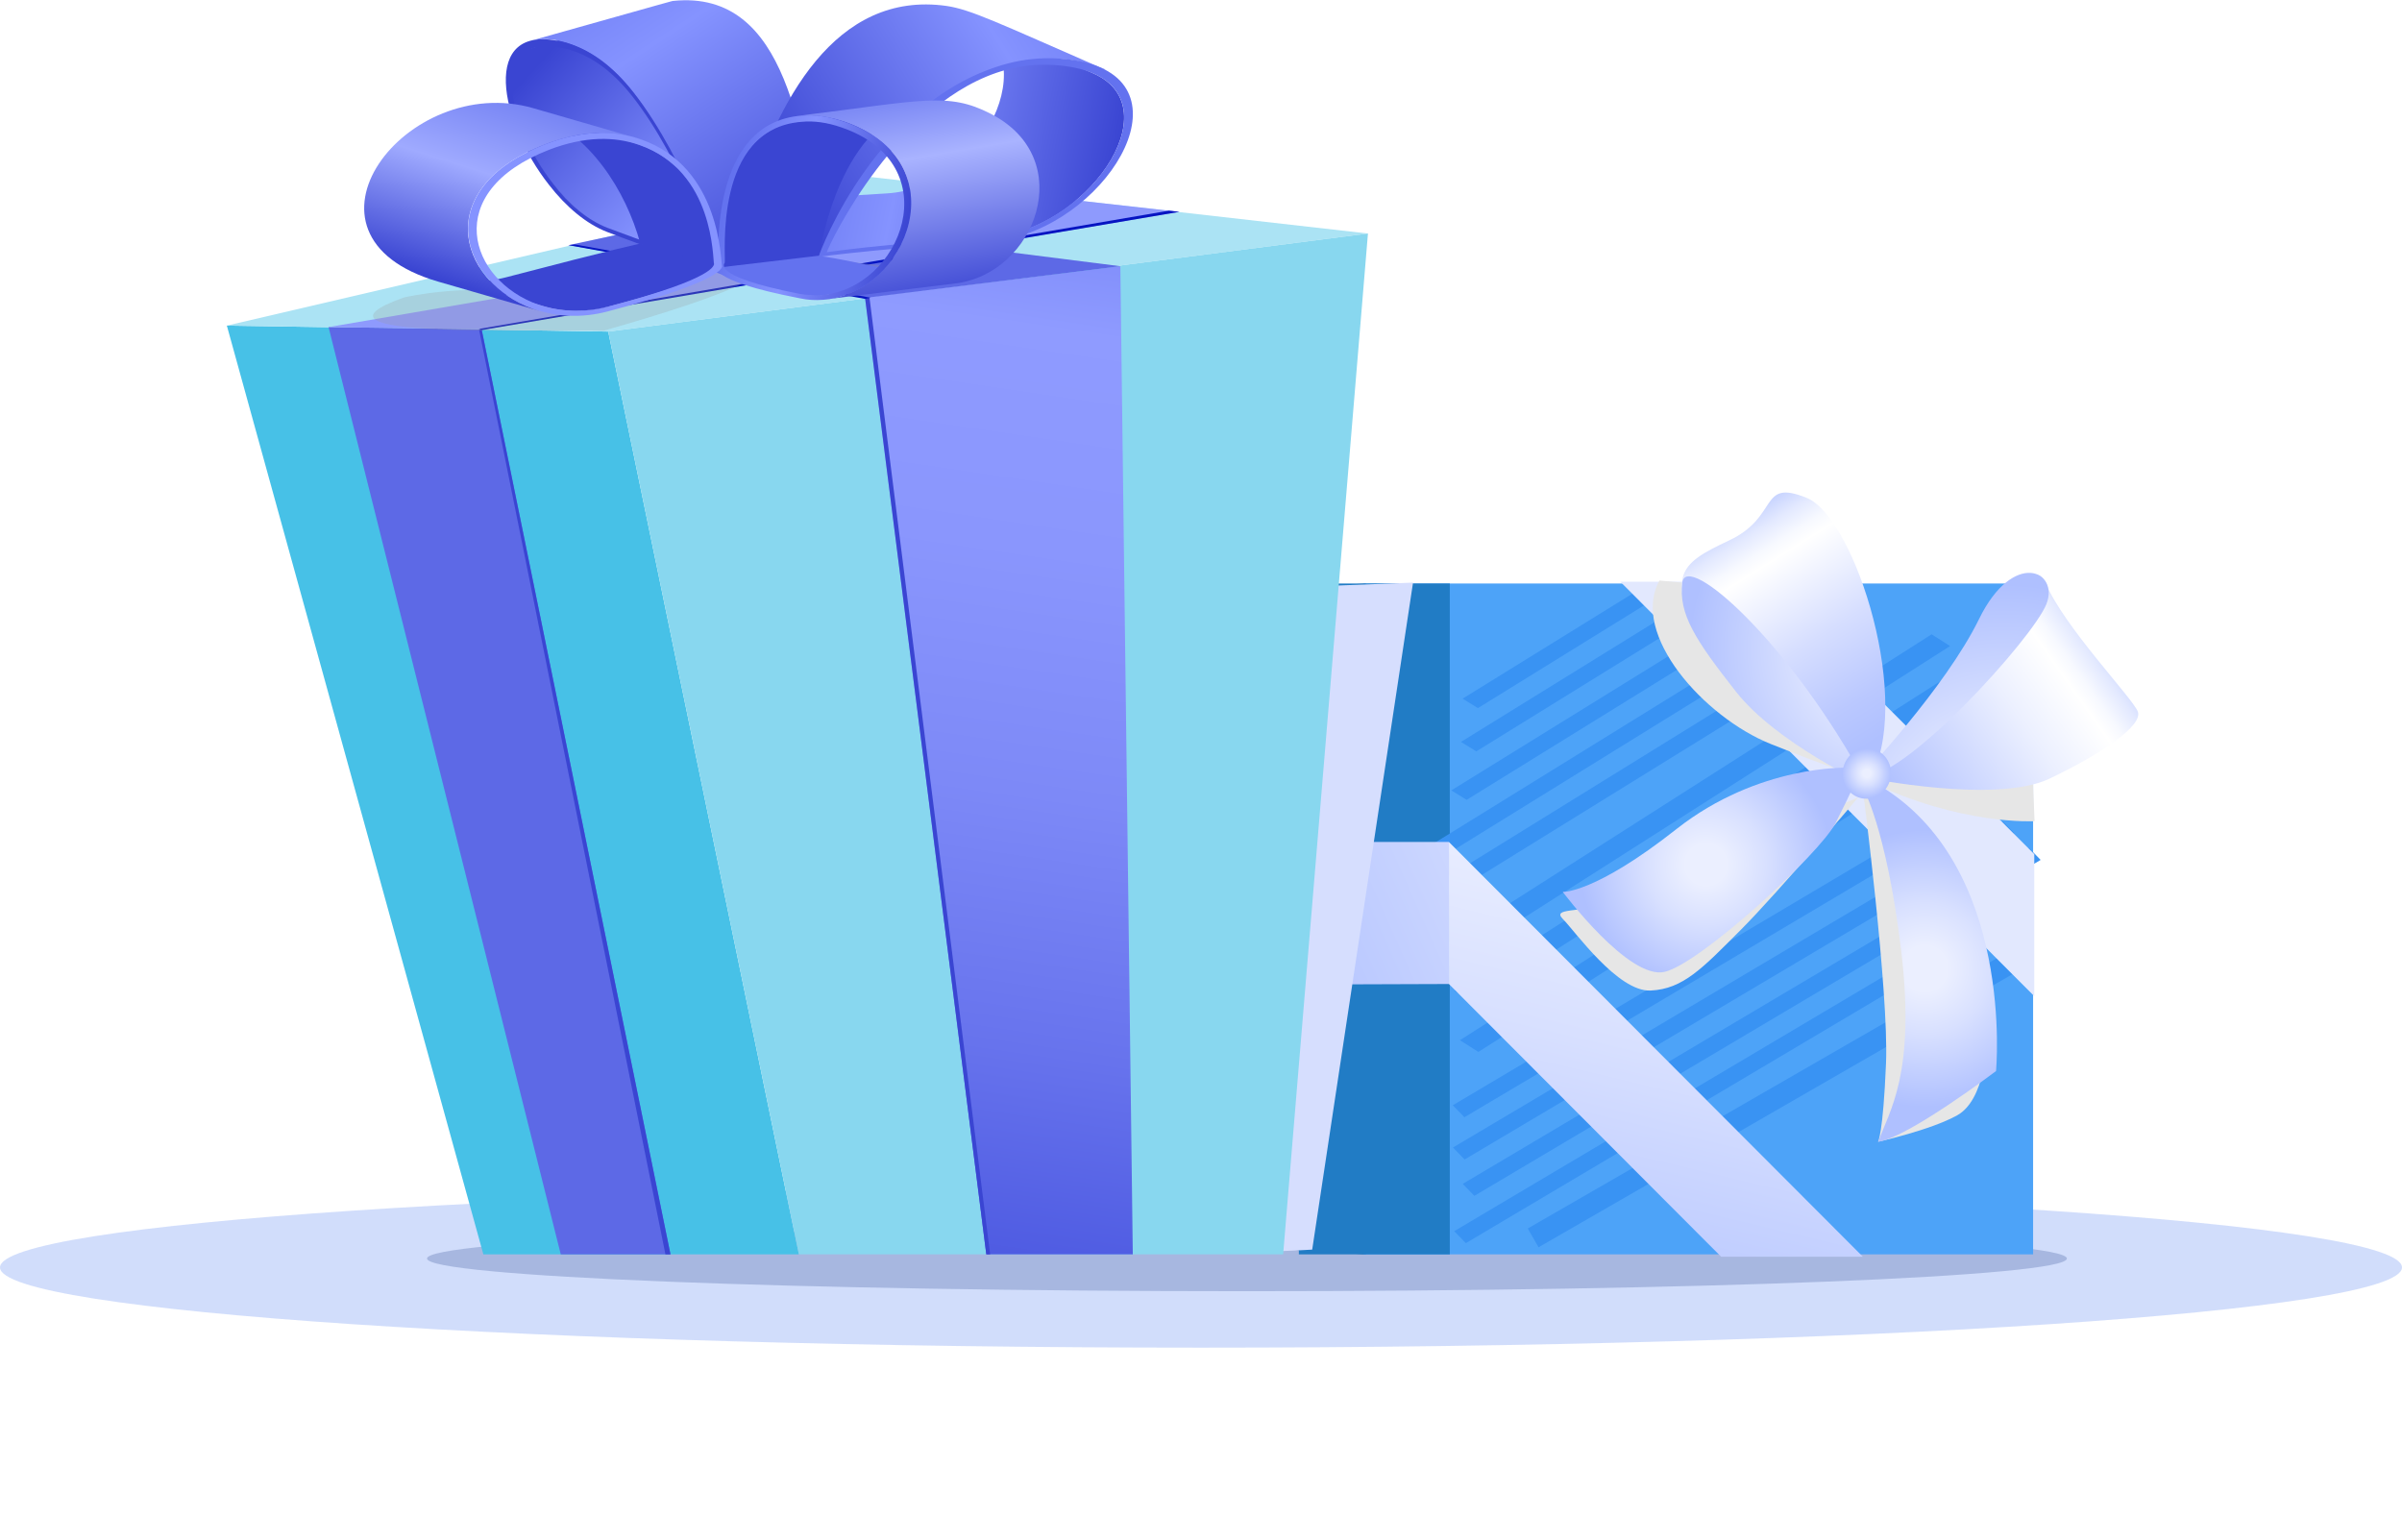
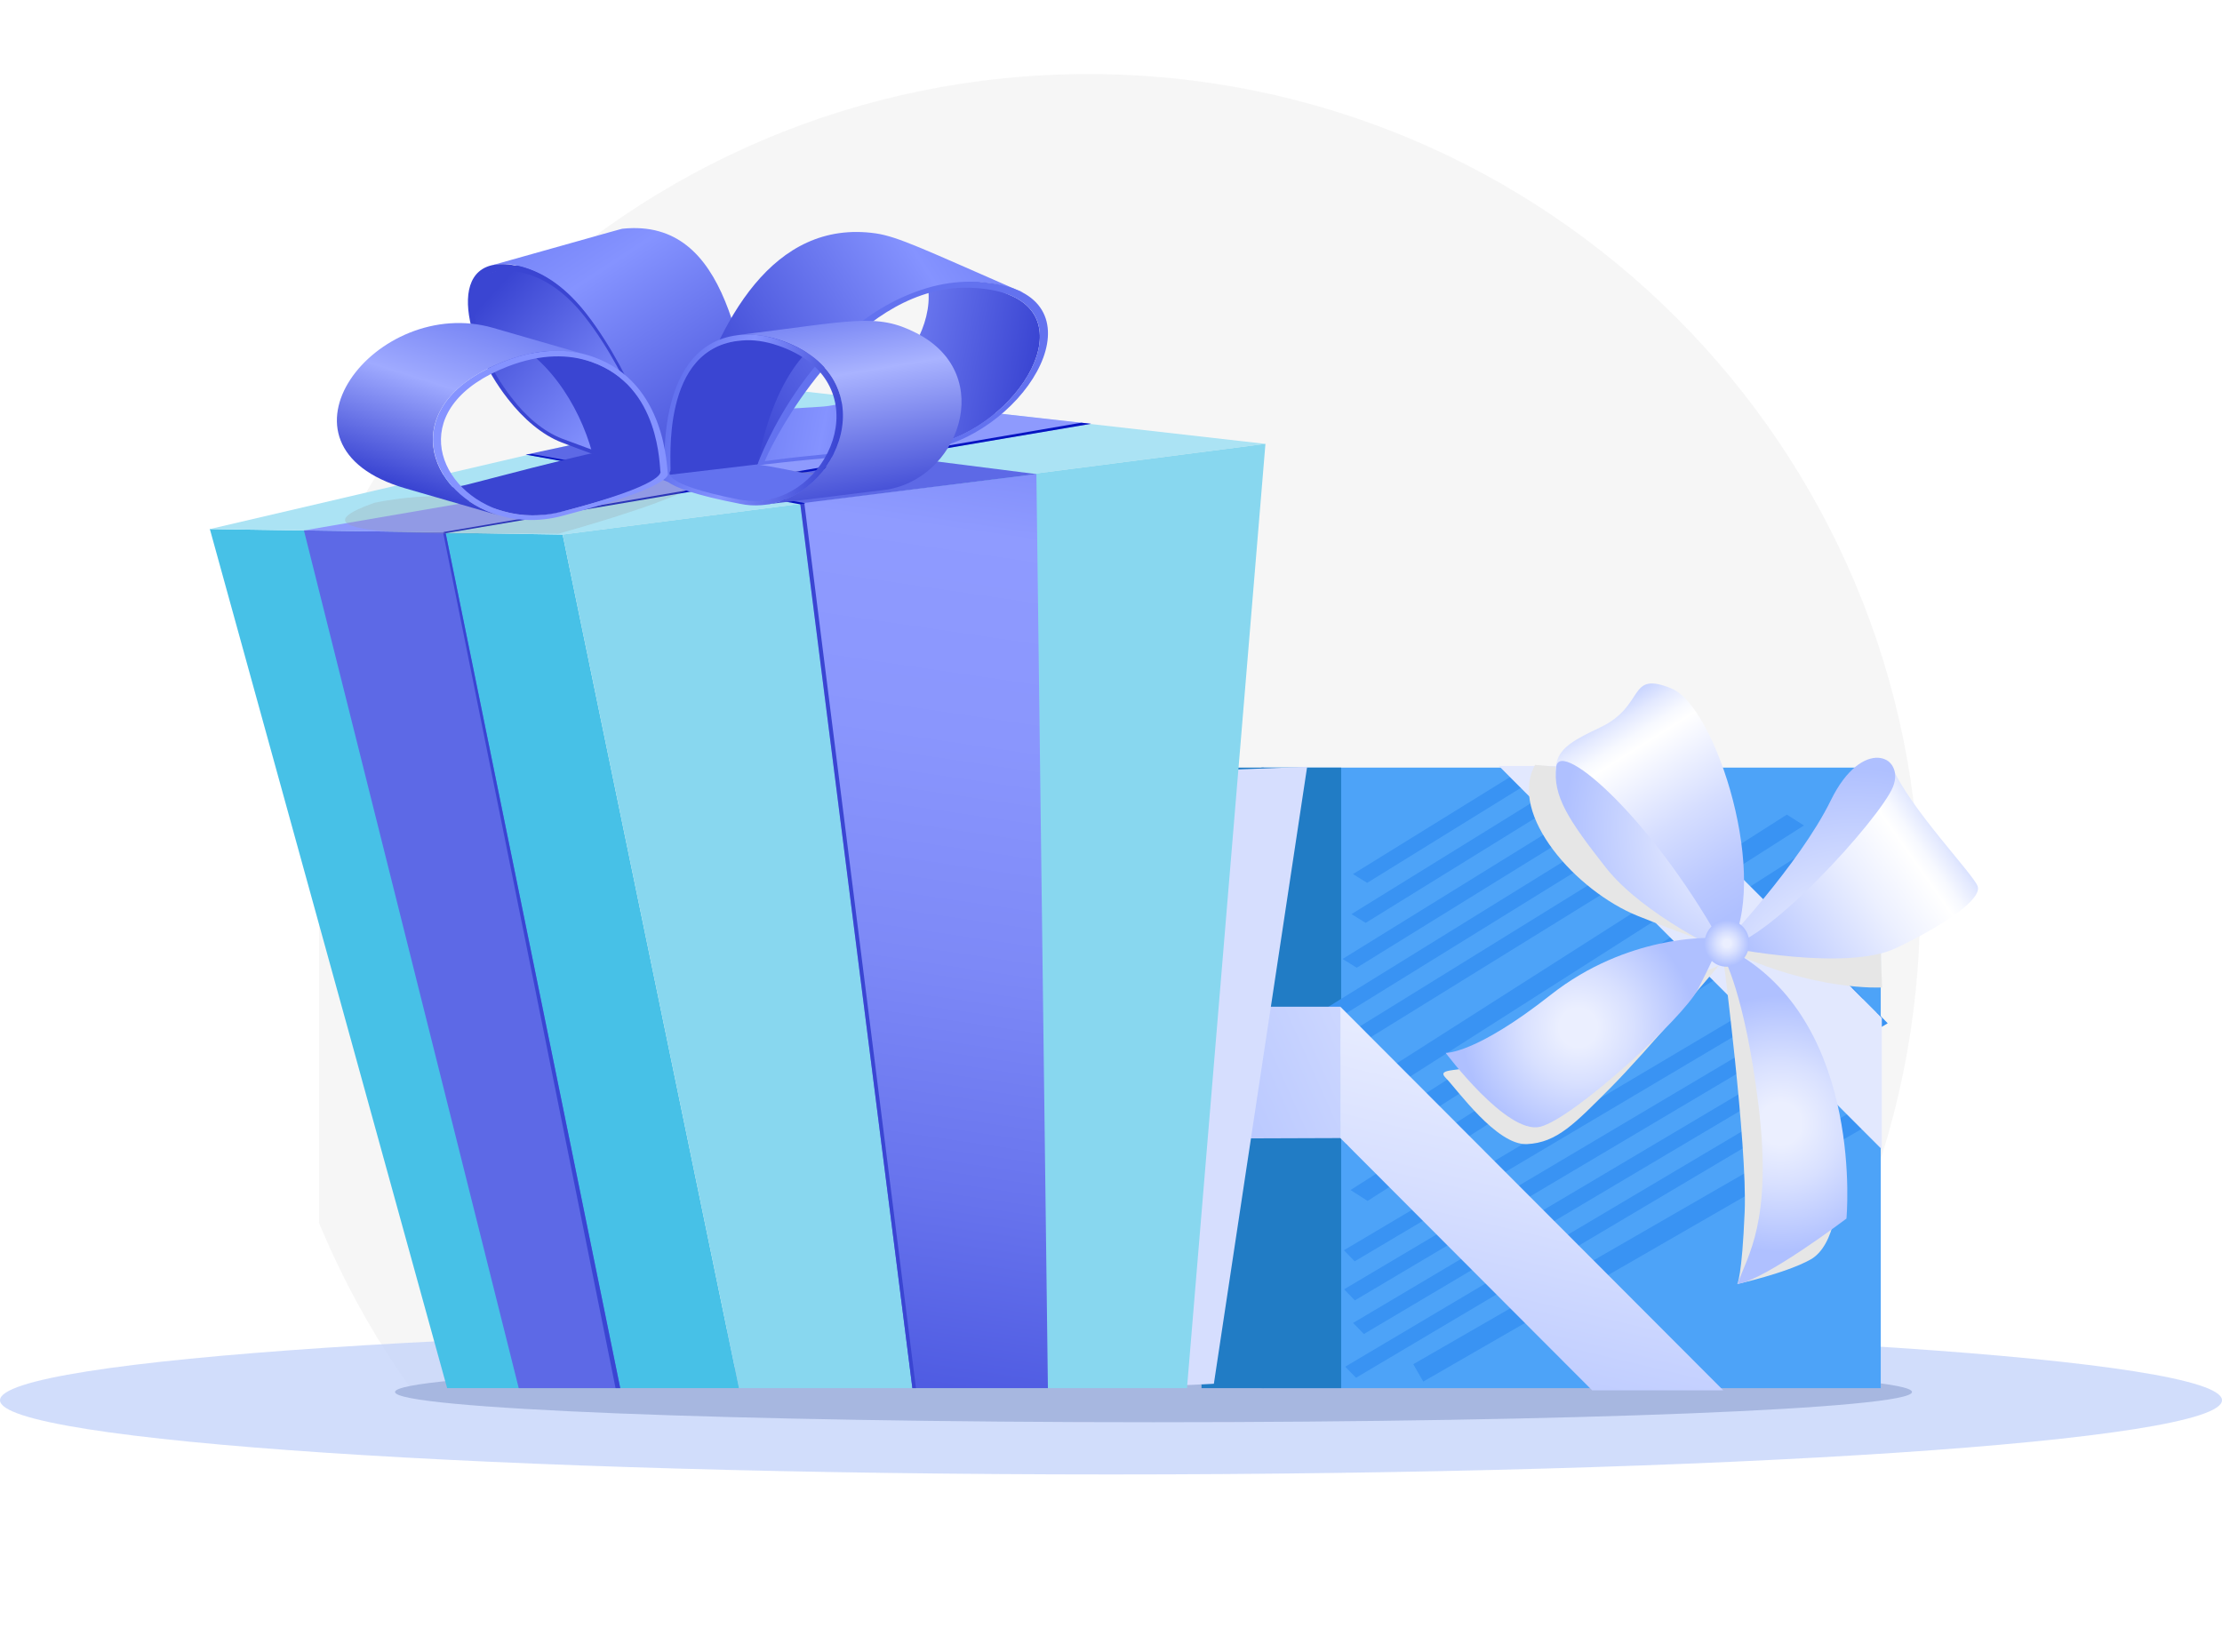
- <svg xmlns="http://www.w3.org/2000/svg" width="390" height="250" viewBox="0 0 390 250" fill="none">
-   <path opacity="0.8" d="M195 218.834C302.696 218.834 390 213.002 390 205.808C390 198.614 302.696 192.782 195 192.782C87.305 192.782 0 198.614 0 205.808C0 213.002 87.305 218.834 195 218.834Z" fill="#C6D5FA" />
-   <path opacity="0.8" d="M202.463 209.668C275.988 209.668 335.593 207.292 335.593 204.361C335.593 201.43 275.988 199.054 202.463 199.054C128.938 199.054 69.333 201.43 69.333 204.361C69.333 207.292 128.938 209.668 202.463 209.668Z" fill="#9CAED9" />
-   <path d="M221.77 203.686L198.707 202.238V96.198L221.77 94.751V203.686Z" fill="#175D99" />
-   <path d="M330.104 94.751H221.385V203.686H330.104V94.751Z" fill="#4DA3F8" />
-   <path d="M235.396 94.751H210.889V203.686H235.396V94.751Z" fill="#217CC5" />
-   <path d="M269.796 96.537L267.311 95L237.478 113.447L239.963 114.984L269.796 96.537Z" fill="#3993F3" />
-   <path d="M275.334 99.973L272.849 98.436L237.211 120.472L239.697 122.009L275.334 99.973Z" fill="#3993F3" />
-   <path d="M280.941 103.409L278.456 101.872L235.644 128.344L238.13 129.881L280.941 103.409Z" fill="#3993F3" />
-   <path d="M286.454 106.851L283.969 105.314L193.135 161.48L195.621 163.017L286.454 106.851Z" fill="#3993F3" />
-   <path d="M292.023 110.267L289.538 108.73L198.704 164.897L201.19 166.434L292.023 110.267Z" fill="#3993F3" />
-   <path d="M316.62 104.908L313.627 103L230.663 155.911L233.656 157.819L316.62 104.908Z" fill="#3993F3" />
-   <path d="M323.32 109.157L320.327 107.249L236.164 160.91L239.157 162.818L323.32 109.157Z" fill="#3993F3" />
-   <path d="M330 113.456L327.007 111.548L237.043 168.908L240.035 170.816L330 113.456Z" fill="#3993F3" />
-   <path d="M322.852 130.943L320.963 129L235.88 179.477L237.769 181.42L322.852 130.943Z" fill="#3993F3" />
-   <path d="M327.073 135.313L325.184 133.37L235.911 186.334L237.8 188.277L327.073 135.313Z" fill="#3993F3" />
-   <path d="M331.326 139.635L329.438 137.692L237.495 192.239L239.384 194.182L331.326 139.635Z" fill="#3993F3" />
-   <path d="M328.791 148.001L326.902 146.058L236.114 199.92L238.003 201.863L328.791 148.001Z" fill="#3993F3" />
-   <path d="M329.002 156.895L327.251 153.843L248.057 199.483L249.807 202.535L329.002 156.895Z" fill="#3993F3" />
-   <path d="M330.296 161.762V138.701L286.096 94.462H263.081L330.296 161.762Z" fill="#E2E8FE" />
-   <path d="M235.252 136.723V159.784L279.452 204.072H302.467L235.252 136.723Z" fill="url(#paint0_linear)" />
-   <path d="M235.252 136.723H213.2L207.615 159.88L235.252 159.784V136.723Z" fill="url(#paint1_linear)" />
-   <path d="M229.426 94.606L213.055 202.914C213.055 202.914 201.018 203.637 201.018 202.914C201.018 202.19 216.907 95.089 216.907 95.089L229.426 94.606Z" fill="#D6DEFE" />
-   <path d="M302.418 127.846C302.418 127.846 306.704 161.086 306.222 172.665C305.741 184.244 304.922 185.401 304.922 185.401C304.922 185.401 313.444 183.52 317.778 181.108C322.111 178.695 323.074 170.012 322.352 164.705C321.63 159.398 303.333 126.833 303.333 126.833L302.418 127.846Z" fill="#E6E6E6" />
-   <path d="M301.696 129.487C301.696 129.487 288.937 144.683 282.678 150.955C276.419 157.227 273.289 160.604 267.993 160.845C262.696 161.086 255.715 151.196 253.789 149.267C251.863 147.337 256.437 148.302 261.011 146.613C265.585 144.925 301.696 129.487 301.696 129.487Z" fill="#E6E6E6" />
-   <path d="M303.381 126.833C318.307 134.07 330.344 133.346 330.344 133.346L329.863 121.768L303.381 126.833Z" fill="#E6E6E6" />
-   <path d="M269.437 94.269C264.622 102.952 276.659 116.461 287.493 120.803C298.326 125.145 300.733 125.627 300.733 125.627L273.144 94.606L269.437 94.269Z" fill="#E6E6E6" />
-   <path d="M303.093 126.303C303.093 126.303 324.037 130.596 332.752 126.447C341.467 122.298 347.967 117.763 347.1 115.544C346.233 113.325 335.159 101.843 332.126 94.655C329.093 87.514 318.067 111.106 313.156 115.834C308.293 120.61 303.093 126.303 303.093 126.303Z" fill="url(#paint2_linear)" />
-   <path d="M302.13 126.206C308.967 127.026 330.152 103.531 332.27 98.08C334.389 92.677 326.878 89.203 321.341 100.492C315.804 111.829 302.13 126.206 302.13 126.206Z" fill="url(#paint3_radial)" />
-   <path d="M303.381 126.833C310.941 114.627 301.215 84.041 293.367 80.857C285.518 77.673 288.985 83.896 280.752 87.756C272.567 91.615 269.581 93.545 278.441 107.391C287.252 121.189 303.381 126.833 303.381 126.833Z" fill="url(#paint4_linear)" />
-   <path d="M303.141 127.46C290.574 104.11 273.77 89.492 273.144 94.606C272.518 99.72 275.263 103.917 281.859 112.312C288.456 120.706 303.141 127.46 303.141 127.46Z" fill="url(#paint5_radial)" />
-   <path d="M304.778 127.316C327.263 140.342 324.085 173.919 324.085 173.919C324.085 173.919 309.881 184.678 304.97 185.401C306.704 180.432 311.085 174.498 308.678 154.284C306.222 134.118 302.418 127.846 302.418 127.846L304.778 127.316Z" fill="url(#paint6_radial)" />
-   <path d="M300.059 124.662C300.059 124.662 285.615 124.083 272.23 134.6C258.893 145.118 253.741 144.828 253.741 144.828C253.741 144.828 264.478 159.205 270.304 157.806C276.13 156.407 295.485 138.653 298.037 133.636C300.589 128.618 301.263 126.881 301.263 126.881L300.059 124.662Z" fill="url(#paint7_radial)" />
-   <path d="M306.993 126.061C306.704 128.329 304.778 129.921 302.611 129.68C300.445 129.438 298.904 127.412 299.193 125.145C299.482 122.877 301.407 121.285 303.574 121.526C305.741 121.768 307.282 123.794 306.993 126.061Z" fill="url(#paint8_radial)" />
-   <path d="M129.711 203.686H78.481L36.833 52.875L98.752 53.84L129.711 203.686Z" fill="#47C1E7" />
-   <path d="M98.752 53.84L36.833 52.875L140.593 28.657L222.107 37.92L98.752 53.84Z" fill="#ABE3F4" />
-   <path d="M222.107 37.919L208.337 203.686H129.711L98.752 53.84L222.107 37.919Z" fill="#88D7EF" />
-   <path d="M53.348 53.117L78.193 53.454L108.863 203.686H91.048L53.348 53.117Z" fill="#5D69E6" />
-   <path d="M77.759 53.406L78.193 53.454L108.863 203.686H108.044L77.759 53.406Z" fill="#3A45D2" />
-   <path d="M140.448 48.292L181.904 43.226L183.926 203.686H160.141L140.448 48.292Z" fill="url(#paint9_linear)" />
-   <path d="M140.448 48.34L141.17 48.292L160.767 203.686H160.141L140.448 48.34Z" fill="#3A45D2" />
-   <path d="M181.904 43.227L115.652 34.832L92.348 39.801L140.737 48.34L181.904 43.227Z" fill="#5D69E6" />
-   <path d="M141.363 48.34L93.407 39.705L92.252 39.801L140.448 48.533L141.363 48.34Z" fill="#0614C1" />
-   <path d="M78.193 53.454L191.485 34.398L173.815 32.42L53.348 53.117L78.193 53.454Z" fill="#8E9AFD" />
-   <path d="M78.241 53.599L191.485 34.398L189.8 34.205L77.808 53.406L78.241 53.599Z" fill="#0614C1" />
+ <svg xmlns="http://www.w3.org/2000/svg" width="390" height="290" viewBox="0 0 390 290" fill="none">
+   <mask id="mask0" mask-type="alpha" maskUnits="userSpaceOnUse" x="56" y="0" width="317" height="244">
+     <rect x="56" width="317" height="244" fill="#C4C4C4" />
+   </mask>
+   <g mask="url(#mask0)">
+     <circle opacity="0.3" cx="191" cy="159" r="146" fill="#E2E2E2" />
+   </g>
+   <path opacity="0.8" d="M195 258.834C302.696 258.834 390 253.002 390 245.808C390 238.614 302.696 232.782 195 232.782C87.305 232.782 0 238.614 0 245.808C0 253.002 87.305 258.834 195 258.834Z" fill="#C6D5FA" />
+   <path opacity="0.8" d="M202.463 249.668C275.988 249.668 335.593 247.292 335.593 244.361C335.593 241.43 275.988 239.054 202.463 239.054C128.938 239.054 69.333 241.43 69.333 244.361C69.333 247.292 128.938 249.668 202.463 249.668Z" fill="#9CAED9" />
+   <path d="M221.77 243.686L198.707 242.238V136.198L221.77 134.751V243.686Z" fill="#175D99" />
+   <path d="M330.104 134.751H221.385V243.686H330.104V134.751Z" fill="#4DA3F8" />
+   <path d="M235.396 134.751H210.889V243.686H235.396V134.751Z" fill="#217CC5" />
+   <path d="M269.796 136.537L267.311 135L237.478 153.447L239.963 154.984L269.796 136.537Z" fill="#3993F3" />
+   <path d="M275.334 139.973L272.849 138.436L237.211 160.472L239.697 162.009L275.334 139.973Z" fill="#3993F3" />
+   <path d="M280.941 143.409L278.456 141.872L235.644 168.344L238.13 169.881L280.941 143.409Z" fill="#3993F3" />
+   <path d="M286.454 146.851L283.969 145.314L193.135 201.48L195.621 203.017L286.454 146.851Z" fill="#3993F3" />
+   <path d="M292.023 150.267L289.538 148.73L198.704 204.897L201.19 206.434L292.023 150.267Z" fill="#3993F3" />
+   <path d="M316.62 144.908L313.627 143L230.663 195.911L233.656 197.819L316.62 144.908Z" fill="#3993F3" />
+   <path d="M323.32 149.157L320.327 147.249L236.164 200.91L239.157 202.818L323.32 149.157Z" fill="#3993F3" />
+   <path d="M330 153.456L327.007 151.548L237.043 208.908L240.035 210.816L330 153.456Z" fill="#3993F3" />
+   <path d="M322.852 170.943L320.963 169L235.88 219.477L237.769 221.42L322.852 170.943Z" fill="#3993F3" />
+   <path d="M327.073 175.313L325.184 173.37L235.911 226.334L237.8 228.277L327.073 175.313Z" fill="#3993F3" />
+   <path d="M331.326 179.635L329.438 177.692L237.495 232.239L239.384 234.182L331.326 179.635Z" fill="#3993F3" />
+   <path d="M328.791 188.001L326.902 186.058L236.114 239.92L238.003 241.863L328.791 188.001Z" fill="#3993F3" />
+   <path d="M329.002 196.895L327.251 193.843L248.057 239.483L249.807 242.535L329.002 196.895Z" fill="#3993F3" />
+   <path d="M330.296 201.762V178.701L286.096 134.462H263.081L330.296 201.762Z" fill="#E2E8FE" />
+   <path d="M235.252 176.723V199.784L279.452 244.072H302.467L235.252 176.723Z" fill="url(#paint0_linear)" />
+   <path d="M235.252 176.723H213.2L207.615 199.88L235.252 199.784V176.723Z" fill="url(#paint1_linear)" />
+   <path d="M229.426 134.606L213.055 242.914C213.055 242.914 201.018 243.637 201.018 242.914C201.018 242.19 216.907 135.089 216.907 135.089L229.426 134.606Z" fill="#D6DEFE" />
+   <path d="M302.418 167.846C302.418 167.846 306.704 201.086 306.222 212.665C305.741 224.244 304.922 225.401 304.922 225.401C304.922 225.401 313.444 223.52 317.778 221.108C322.111 218.695 323.074 210.012 322.352 204.705C321.63 199.398 303.333 166.833 303.333 166.833L302.418 167.846Z" fill="#E6E6E6" />
+   <path d="M301.696 169.487C301.696 169.487 288.937 184.683 282.678 190.955C276.419 197.227 273.289 200.604 267.993 200.845C262.696 201.086 255.715 191.196 253.789 189.267C251.863 187.337 256.437 188.302 261.011 186.613C265.585 184.925 301.696 169.487 301.696 169.487Z" fill="#E6E6E6" />
+   <path d="M303.381 166.833C318.307 174.07 330.344 173.346 330.344 173.346L329.863 161.768L303.381 166.833Z" fill="#E6E6E6" />
+   <path d="M269.437 134.269C264.622 142.952 276.659 156.461 287.493 160.803C298.326 165.145 300.733 165.627 300.733 165.627L273.144 134.606L269.437 134.269Z" fill="#E6E6E6" />
+   <path d="M303.093 166.303C303.093 166.303 324.037 170.596 332.752 166.447C341.467 162.298 347.967 157.763 347.1 155.544C346.233 153.325 335.159 141.843 332.126 134.655C329.093 127.515 318.067 151.106 313.156 155.834C308.293 160.61 303.093 166.303 303.093 166.303Z" fill="url(#paint2_linear)" />
+   <path d="M302.13 166.206C308.967 167.026 330.152 143.531 332.27 138.08C334.389 132.677 326.878 129.203 321.341 140.492C315.804 151.829 302.13 166.206 302.13 166.206Z" fill="url(#paint3_radial)" />
+   <path d="M303.381 166.833C310.941 154.627 301.215 124.041 293.367 120.857C285.518 117.673 288.985 123.896 280.752 127.756C272.567 131.615 269.581 133.545 278.441 147.391C287.252 161.189 303.381 166.833 303.381 166.833Z" fill="url(#paint4_linear)" />
+   <path d="M303.141 167.46C290.574 144.11 273.77 129.492 273.144 134.606C272.518 139.72 275.263 143.917 281.859 152.312C288.456 160.706 303.141 167.46 303.141 167.46Z" fill="url(#paint5_radial)" />
+   <path d="M304.778 167.316C327.263 180.342 324.085 213.919 324.085 213.919C324.085 213.919 309.881 224.678 304.97 225.401C306.704 220.432 311.085 214.498 308.678 194.284C306.222 174.118 302.418 167.846 302.418 167.846L304.778 167.316Z" fill="url(#paint6_radial)" />
+   <path d="M300.059 164.662C300.059 164.662 285.615 164.083 272.23 174.6C258.893 185.118 253.741 184.828 253.741 184.828C253.741 184.828 264.478 199.205 270.304 197.806C276.13 196.407 295.485 178.653 298.037 173.636C300.589 168.618 301.263 166.881 301.263 166.881L300.059 164.662Z" fill="url(#paint7_radial)" />
+   <path d="M306.993 166.061C306.704 168.329 304.778 169.921 302.611 169.68C300.445 169.438 298.904 167.412 299.193 165.145C299.482 162.877 301.407 161.285 303.574 161.526C305.741 161.768 307.282 163.794 306.993 166.061Z" fill="url(#paint8_radial)" />
+   <path d="M129.711 243.686H78.481L36.833 92.875L98.752 93.84L129.711 243.686Z" fill="#47C1E7" />
+   <path d="M98.752 93.84L36.833 92.875L140.593 68.657L222.107 77.92L98.752 93.84Z" fill="#ABE3F4" />
+   <path d="M222.107 77.919L208.337 243.686H129.711L98.752 93.84L222.107 77.919Z" fill="#88D7EF" />
+   <path d="M53.348 93.117L78.193 93.454L108.863 243.686H91.048L53.348 93.117Z" fill="#5D69E6" />
+   <path d="M77.759 93.406L78.193 93.454L108.863 243.686H108.044L77.759 93.406Z" fill="#3A45D2" />
+   <path d="M140.448 88.292L181.904 83.226L183.926 243.686H160.141L140.448 88.292Z" fill="url(#paint9_linear)" />
+   <path d="M140.448 88.34L141.17 88.292L160.767 243.686H160.141L140.448 88.34Z" fill="#3A45D2" />
+   <path d="M181.904 83.227L115.652 74.832L92.348 79.801L140.737 88.34L181.904 83.227Z" fill="#5D69E6" />
+   <path d="M141.363 88.34L93.407 79.705L92.252 79.801L140.448 88.533L141.363 88.34Z" fill="#0614C1" />
+   <path d="M78.193 93.454L191.485 74.398L173.815 72.42L53.348 93.117L78.193 93.454Z" fill="#8E9AFD" />
+   <path d="M78.241 93.599L191.485 74.398L189.8 74.205L77.808 93.406L78.241 93.599Z" fill="#0614C1" />
  <g opacity="0.5">
-     <path opacity="0.5" d="M156.626 44.626L118.011 40.235L118.3 42.696C109.778 44.384 93.985 50.029 83.585 47.761C75.593 46.025 65.626 48.292 65.626 48.292C46.367 55.143 87.533 53.406 98.03 53.695C99.811 53.165 115.026 48.968 121.045 45.783C135.537 50.801 156.626 44.626 156.626 44.626Z" fill="#999999" />
+     <path opacity="0.5" d="M156.626 84.626L118.011 80.235L118.3 82.696C109.778 84.384 93.985 90.029 83.585 87.761C75.593 86.025 65.626 88.292 65.626 88.292C46.367 95.143 87.533 93.406 98.03 93.695C99.811 93.165 115.026 88.968 121.045 85.783C135.537 90.801 156.626 84.626 156.626 84.626Z" fill="#999999" />
  </g>
-   <path d="M114.159 43.13L136.982 36.713C129.615 33.24 105.252 28.56 105.974 6.947C106.07 4.293 107.082 2.074 109.682 1.351C85.078 8.249 84.982 7.574 83.73 9.649C80.167 15.486 87.822 31.165 96.778 36.279C98.848 37.485 110.211 41.297 114.159 43.13Z" fill="url(#paint10_linear)" />
-   <path d="M105.396 18.622C109.97 25.907 114.304 33.915 115.844 42.02L133.756 40.766C130.289 22.337 128.026 -1.737 109.344 0.145C108.959 0.193 110.404 -0.193 86.041 6.658C90.422 5.403 98.607 7.815 105.396 18.622Z" fill="url(#paint11_linear)" />
-   <path d="M102.893 15.052C111.656 26.245 116.711 42.696 116.904 43.612C116.759 43.564 112.282 42.937 98.608 37.678C95.189 36.376 91.867 33.529 89.17 30.056C81.033 19.732 77.952 3.859 90.952 6.706C95.719 7.719 99.667 10.903 102.893 15.052ZM98.656 37.003C111.559 41.924 115.844 42.503 115.989 42.551C115.844 41.683 110.982 26.245 102.7 15.679C99.667 11.82 95.959 8.78 91.433 7.815C79.252 5.162 82.141 20.069 89.796 29.815C92.3 33.095 95.382 35.749 98.656 37.003Z" fill="#3A45D2" />
-   <path d="M177.522 11.916L157.204 3.184C170.059 8.829 159.708 30.49 143.963 31.407C125.956 32.468 122.489 32.854 122.296 32.902L134.189 41.441C134.382 41.441 142.374 39.608 160.382 38.595C176.27 37.678 190.33 17.561 177.522 11.916Z" fill="url(#paint12_linear)" />
-   <path d="M178.63 11.096L179.545 11.289L178.63 10.951C162.163 3.763 157.637 1.544 153.689 0.965C135.585 -1.592 126.1 16.451 120.948 33.674L133.274 41.635C140.207 21.71 162.693 4.101 178.63 11.096Z" fill="url(#paint13_linear)" />
-   <path d="M171.937 9.504C194.085 10.903 181.904 33.916 164.956 38.499C163.463 38.885 161.922 39.174 160.333 39.27C141.219 40.38 128.796 42.262 132.889 41.731C133.274 40.477 142.519 16.017 163.559 10.324C166.159 9.649 168.904 9.311 171.937 9.504ZM164.667 37.871C180.604 33.529 192.063 11.916 171.215 10.565C168.422 10.372 165.774 10.662 163.367 11.337C145.793 16.113 134.574 39.753 134.237 40.959C134.43 40.959 142.278 39.657 160.333 38.595C161.778 38.499 163.222 38.257 164.667 37.871Z" fill="#6372EF" />
-   <path d="M150.27 17.271L129.47 19.828C115.652 21.517 117.096 42.358 116.904 43.516L132.937 41.683C133.178 40.525 136.452 18.96 150.27 17.271Z" fill="#3A45D2" />
-   <path d="M154.17 45.349C150.8 45.59 138.715 42.213 132.793 41.538L114.881 43.661C122.537 46.893 129.567 48.051 132.359 48.051C133.467 48.099 131.396 48.147 154.17 45.349Z" fill="#6372EF" />
-   <path d="M160.863 18.477C153.833 14.859 149.644 16.355 129.518 18.815C134.044 18.284 139.533 20.118 142.952 22.867C153.4 31.165 145.985 47.182 134.285 48.581L155.085 46.025C168.133 44.481 175.163 25.81 160.863 18.477Z" fill="url(#paint14_linear)" />
-   <path d="M137.126 19.78C155.759 26.196 147.478 47.617 133.659 48.678C132.456 48.775 131.156 48.726 129.856 48.437C113.919 45.349 116.759 43.178 116.567 43.178C116.759 41.924 114.978 19.925 130.193 18.767C132.311 18.622 134.574 18.912 137.126 19.78ZM133.37 47.906C146.37 46.893 154.17 26.727 136.644 20.697C134.285 19.876 132.119 19.587 130.144 19.78C115.796 20.89 117.867 41.49 117.674 42.648C117.819 42.648 114.833 44.77 129.807 47.713C131.011 47.906 132.215 48.003 133.37 47.906Z" fill="url(#paint15_linear)" />
-   <path d="M103.759 23.495C103.47 23.398 103.182 23.302 102.845 23.205L86.33 18.429C86.619 18.525 86.956 18.622 87.245 18.718C95.67 21.661 101.641 30.972 103.952 39.511L116.663 43.226C116.47 42.454 116.037 27.788 103.759 23.495Z" fill="#3A45D2" />
-   <path d="M103.952 39.56C103.759 39.608 100.293 40.283 82.237 45.011C78.53 45.976 74.967 45.88 71.837 44.963L88.352 49.739C91.481 50.656 95.044 50.752 98.752 49.788C116.807 45.06 116.759 43.275 116.952 43.226L103.952 39.56Z" fill="#3A45D2" />
-   <path d="M103.085 22.337L86.57 17.561C66.059 11.627 45.356 38.257 71.163 45.735L87.678 50.511C74.87 46.797 69.189 30.924 88.496 23.446C93.263 21.613 98.222 20.938 103.085 22.337Z" fill="url(#paint16_linear)" />
-   <path d="M104.048 22.626C117.096 27.161 117 42.455 117.241 43.323C117.048 43.371 117.915 45.494 98.704 50.559C94.371 51.717 90.23 51.428 86.715 50.174C74.63 45.976 69.719 30.731 88.496 23.446C94.659 21.082 99.763 21.131 104.048 22.626ZM98.752 49.788C116.808 45.06 115.748 42.937 115.941 42.937C115.7 42.117 116.037 27.788 103.808 23.543C99.811 22.144 94.948 22.096 89.171 24.315C71.452 31.166 76.122 45.542 87.485 49.498C90.808 50.608 94.707 50.849 98.752 49.788Z" fill="#8593FF" />
+   <path d="M114.159 83.13L136.982 76.713C129.615 73.24 105.252 68.56 105.974 46.947C106.07 44.294 107.082 42.074 109.682 41.351C85.078 48.249 84.982 47.574 83.73 49.648C80.167 55.486 87.822 71.165 96.778 76.279C98.848 77.485 110.211 81.297 114.159 83.13Z" fill="url(#paint10_linear)" />
+   <path d="M105.396 58.622C109.97 65.907 114.304 73.915 115.844 82.02L133.756 80.766C130.289 62.337 128.026 38.263 109.344 40.145C108.959 40.193 110.404 39.807 86.041 46.658C90.422 45.403 98.607 47.815 105.396 58.622Z" fill="url(#paint11_linear)" />
+   <path d="M102.893 55.052C111.656 66.245 116.711 82.696 116.904 83.612C116.759 83.564 112.282 82.937 98.608 77.678C95.189 76.376 91.867 73.529 89.17 70.056C81.033 59.732 77.952 43.859 90.952 46.706C95.719 47.719 99.667 50.903 102.893 55.052ZM98.656 77.003C111.559 81.924 115.844 82.503 115.989 82.551C115.844 81.683 110.982 66.245 102.7 55.679C99.667 51.82 95.959 48.78 91.433 47.815C79.252 45.162 82.141 60.069 89.796 69.815C92.3 73.095 95.382 75.749 98.656 77.003Z" fill="#3A45D2" />
+   <path d="M177.522 51.916L157.204 43.184C170.059 48.829 159.708 70.49 143.963 71.407C125.956 72.468 122.489 72.854 122.296 72.902L134.189 81.442C134.382 81.442 142.374 79.608 160.382 78.595C176.27 77.678 190.33 57.561 177.522 51.916Z" fill="url(#paint12_linear)" />
+   <path d="M178.63 51.096L179.545 51.289L178.63 50.951C162.163 43.763 157.637 41.544 153.689 40.965C135.585 38.408 126.1 56.451 120.948 73.674L133.274 81.635C140.207 61.71 162.693 44.101 178.63 51.096Z" fill="url(#paint13_linear)" />
+   <path d="M171.937 49.504C194.085 50.903 181.904 73.915 164.956 78.499C163.463 78.885 161.922 79.174 160.333 79.27C141.219 80.38 128.796 82.262 132.889 81.731C133.274 80.477 142.519 56.017 163.559 50.324C166.159 49.649 168.904 49.311 171.937 49.504ZM164.667 77.871C180.604 73.529 192.063 51.916 171.215 50.565C168.422 50.372 165.774 50.662 163.367 51.337C145.793 56.114 134.574 79.753 134.237 80.959C134.43 80.959 142.278 79.656 160.333 78.595C161.778 78.499 163.222 78.257 164.667 77.871Z" fill="#6372EF" />
+   <path d="M150.27 57.271L129.47 59.828C115.652 61.517 117.096 82.358 116.904 83.516L132.937 81.683C133.178 80.525 136.452 58.96 150.27 57.271Z" fill="#3A45D2" />
+   <path d="M154.17 85.349C150.8 85.59 138.715 82.213 132.793 81.538L114.881 83.661C122.537 86.893 129.567 88.051 132.359 88.051C133.467 88.099 131.396 88.147 154.17 85.349Z" fill="#6372EF" />
+   <path d="M160.863 58.477C153.833 54.859 149.644 56.355 129.518 58.815C134.044 58.284 139.533 60.118 142.952 62.867C153.4 71.165 145.985 87.182 134.285 88.582L155.085 86.025C168.133 84.481 175.163 65.81 160.863 58.477Z" fill="url(#paint14_linear)" />
+   <path d="M137.126 59.78C155.759 66.196 147.478 87.617 133.659 88.678C132.456 88.775 131.156 88.726 129.856 88.437C113.919 85.349 116.759 83.178 116.567 83.178C116.759 81.924 114.978 59.925 130.193 58.767C132.311 58.622 134.574 58.911 137.126 59.78ZM133.37 87.906C146.37 86.893 154.17 66.727 136.644 60.697C134.285 59.876 132.119 59.587 130.144 59.78C115.796 60.889 117.867 81.49 117.674 82.647C117.819 82.647 114.833 84.77 129.807 87.713C131.011 87.906 132.215 88.003 133.37 87.906Z" fill="url(#paint15_linear)" />
+   <path d="M103.759 63.495C103.47 63.398 103.182 63.302 102.845 63.205L86.33 58.429C86.619 58.525 86.956 58.622 87.245 58.718C95.67 61.661 101.641 70.972 103.952 79.511L116.663 83.226C116.47 82.454 116.037 67.788 103.759 63.495Z" fill="#3A45D2" />
+   <path d="M103.952 79.56C103.759 79.608 100.293 80.284 82.237 85.011C78.53 85.976 74.967 85.88 71.837 84.963L88.352 89.739C91.481 90.656 95.044 90.752 98.752 89.787C116.807 85.06 116.759 83.275 116.952 83.226L103.952 79.56Z" fill="#3A45D2" />
+   <path d="M103.085 62.337L86.57 57.561C66.059 51.627 45.356 78.257 71.163 85.735L87.678 90.511C74.87 86.796 69.189 70.924 88.496 63.446C93.263 61.613 98.222 60.938 103.085 62.337Z" fill="url(#paint16_linear)" />
+   <path d="M104.048 62.626C117.096 67.161 117 82.455 117.241 83.323C117.048 83.371 117.915 85.494 98.704 90.559C94.371 91.717 90.23 91.428 86.715 90.174C74.63 85.976 69.719 70.731 88.496 63.446C94.659 61.083 99.763 61.131 104.048 62.626ZM98.752 89.788C116.808 85.06 115.748 82.937 115.941 82.937C115.7 82.117 116.037 67.788 103.808 63.543C99.811 62.144 94.948 62.096 89.171 64.315C71.452 71.165 76.122 85.542 87.485 89.498C90.808 90.608 94.707 90.849 98.752 89.788Z" fill="#8593FF" />
  <defs>
-     <linearGradient id="paint0_linear" x1="279.609" y1="125.008" x2="256.652" y2="221.476" gradientUnits="userSpaceOnUse">
+     <linearGradient id="paint0_linear" x1="279.609" y1="165.008" x2="256.652" y2="261.476" gradientUnits="userSpaceOnUse">
      <stop offset="0.165" stop-color="#EBEFFF" />
      <stop offset="0.474" stop-color="#D8E0FF" />
      <stop offset="1" stop-color="#AFC0FF" />
    </linearGradient>
-     <linearGradient id="paint1_linear" x1="298.429" y1="115.057" x2="201.587" y2="158.213" gradientUnits="userSpaceOnUse">
+     <linearGradient id="paint1_linear" x1="298.429" y1="155.057" x2="201.587" y2="198.213" gradientUnits="userSpaceOnUse">
      <stop offset="0.165" stop-color="#EBEFFF" />
      <stop offset="0.474" stop-color="#D8E0FF" />
      <stop offset="1" stop-color="#AFC0FF" />
    </linearGradient>
-     <linearGradient id="paint2_linear" x1="341.349" y1="103.574" x2="306.757" y2="128.019" gradientUnits="userSpaceOnUse">
+     <linearGradient id="paint2_linear" x1="341.349" y1="143.574" x2="306.757" y2="168.019" gradientUnits="userSpaceOnUse">
      <stop stop-color="#C8D4FF" />
      <stop offset="0.076" stop-color="#E3E9FF" />
      <stop offset="0.153" stop-color="#F7F9FF" />
      <stop offset="0.205" stop-color="white" />
      <stop offset="0.434" stop-color="#ECF0FF" />
      <stop offset="0.898" stop-color="#BBC9FF" />
      <stop offset="1" stop-color="#AFC0FF" />
    </linearGradient>
-     <radialGradient id="paint3_radial" cx="0" cy="0" r="1" gradientUnits="userSpaceOnUse" gradientTransform="translate(325.484 134.971) rotate(6.79583) scale(39.9863 40.0636)">
+     <radialGradient id="paint3_radial" cx="0" cy="0" r="1" gradientUnits="userSpaceOnUse" gradientTransform="translate(325.484 174.971) rotate(6.79583) scale(39.9863 40.0636)">
      <stop offset="0.165" stop-color="#EBEFFF" />
      <stop offset="0.474" stop-color="#D8E0FF" />
      <stop offset="1" stop-color="#AFC0FF" />
    </radialGradient>
-     <linearGradient id="paint4_linear" x1="281.07" y1="85.026" x2="303.546" y2="120.846" gradientUnits="userSpaceOnUse">
+     <linearGradient id="paint4_linear" x1="281.07" y1="125.026" x2="303.546" y2="160.846" gradientUnits="userSpaceOnUse">
      <stop stop-color="#C8D4FF" />
      <stop offset="0.076" stop-color="#E3E9FF" />
      <stop offset="0.153" stop-color="#F7F9FF" />
      <stop offset="0.205" stop-color="white" />
      <stop offset="0.546" stop-color="#D6DEFF" />
      <stop offset="0.834" stop-color="#BAC8FF" />
      <stop offset="1" stop-color="#AFC0FF" />
    </linearGradient>
-     <radialGradient id="paint5_radial" cx="0" cy="0" r="1" gradientUnits="userSpaceOnUse" gradientTransform="translate(307.038 105.441) rotate(6.79585) scale(32.7551 32.8185)">
+     <radialGradient id="paint5_radial" cx="0" cy="0" r="1" gradientUnits="userSpaceOnUse" gradientTransform="translate(307.038 145.441) rotate(6.79585) scale(32.7551 32.8185)">
      <stop offset="0.165" stop-color="#EBEFFF" />
      <stop offset="0.474" stop-color="#D8E0FF" />
      <stop offset="1" stop-color="#AFC0FF" />
    </radialGradient>
-     <radialGradient id="paint6_radial" cx="0" cy="0" r="1" gradientUnits="userSpaceOnUse" gradientTransform="translate(312.507 157.279) rotate(6.79583) scale(22.4619 22.5053)">
+     <radialGradient id="paint6_radial" cx="0" cy="0" r="1" gradientUnits="userSpaceOnUse" gradientTransform="translate(312.507 197.279) rotate(6.79583) scale(22.4619 22.5053)">
      <stop offset="0.165" stop-color="#EBEFFF" />
      <stop offset="0.474" stop-color="#D8E0FF" />
      <stop offset="1" stop-color="#AFC0FF" />
    </radialGradient>
-     <radialGradient id="paint7_radial" cx="0" cy="0" r="1" gradientUnits="userSpaceOnUse" gradientTransform="translate(276.984 140.384) rotate(6.79584) scale(20.5214 20.561)">
+     <radialGradient id="paint7_radial" cx="0" cy="0" r="1" gradientUnits="userSpaceOnUse" gradientTransform="translate(276.984 180.384) rotate(6.79584) scale(20.5214 20.561)">
      <stop offset="0.165" stop-color="#EBEFFF" />
      <stop offset="0.474" stop-color="#D8E0FF" />
      <stop offset="1" stop-color="#AFC0FF" />
    </radialGradient>
-     <radialGradient id="paint8_radial" cx="0" cy="0" r="1" gradientUnits="userSpaceOnUse" gradientTransform="translate(303.112 125.593) rotate(6.79587) scale(4.00785 4.01562)">
+     <radialGradient id="paint8_radial" cx="0" cy="0" r="1" gradientUnits="userSpaceOnUse" gradientTransform="translate(303.112 165.593) rotate(6.79587) scale(4.00785 4.01562)">
      <stop offset="0.165" stop-color="#EBEFFF" />
      <stop offset="0.474" stop-color="#D8E0FF" />
      <stop offset="1" stop-color="#AFC0FF" />
    </radialGradient>
-     <linearGradient id="paint9_linear" x1="186.192" y1="-36.956" x2="139.549" y2="278.242" gradientUnits="userSpaceOnUse">
+     <linearGradient id="paint9_linear" x1="186.192" y1="3.044" x2="139.549" y2="318.242" gradientUnits="userSpaceOnUse">
      <stop offset="0.02" stop-color="#384BE5" />
      <stop offset="0.288" stop-color="#8F9BFF" />
      <stop offset="0.399" stop-color="#8A96FD" />
      <stop offset="0.523" stop-color="#7D89F7" />
      <stop offset="0.653" stop-color="#6773ED" />
      <stop offset="0.787" stop-color="#4855DF" />
      <stop offset="0.923" stop-color="#202DCD" />
      <stop offset="1" stop-color="#0614C1" />
    </linearGradient>
-     <linearGradient id="paint10_linear" x1="128.225" y1="42.203" x2="90.189" y2="7.327" gradientUnits="userSpaceOnUse">
+     <linearGradient id="paint10_linear" x1="128.225" y1="82.203" x2="90.189" y2="47.327" gradientUnits="userSpaceOnUse">
      <stop offset="0.02" stop-color="#6372EF" />
      <stop offset="0.394" stop-color="#8593FF" />
      <stop offset="1" stop-color="#3A45D2" />
    </linearGradient>
-     <linearGradient id="paint11_linear" x1="89.754" y1="-16.729" x2="130.038" y2="44.7" gradientUnits="userSpaceOnUse">
+     <linearGradient id="paint11_linear" x1="89.754" y1="23.271" x2="130.038" y2="84.7" gradientUnits="userSpaceOnUse">
      <stop offset="0.02" stop-color="#6372EF" />
      <stop offset="0.394" stop-color="#8593FF" />
      <stop offset="1" stop-color="#3A45D2" />
    </linearGradient>
-     <linearGradient id="paint12_linear" x1="125.184" y1="18.207" x2="180.693" y2="29.256" gradientUnits="userSpaceOnUse">
+     <linearGradient id="paint12_linear" x1="125.184" y1="58.207" x2="180.693" y2="69.256" gradientUnits="userSpaceOnUse">
      <stop offset="0.02" stop-color="#6372EF" />
      <stop offset="0.394" stop-color="#8593FF" />
      <stop offset="1" stop-color="#3A45D2" />
    </linearGradient>
-     <linearGradient id="paint13_linear" x1="185.68" y1="-8.612" x2="125.377" y2="29.502" gradientUnits="userSpaceOnUse">
+     <linearGradient id="paint13_linear" x1="185.68" y1="31.388" x2="125.377" y2="69.502" gradientUnits="userSpaceOnUse">
      <stop offset="0.02" stop-color="#6372EF" />
      <stop offset="0.394" stop-color="#8593FF" />
      <stop offset="1" stop-color="#3A45D2" />
    </linearGradient>
-     <linearGradient id="paint14_linear" x1="146.649" y1="10.143" x2="153.285" y2="49.25" gradientUnits="userSpaceOnUse">
+     <linearGradient id="paint14_linear" x1="146.649" y1="50.143" x2="153.285" y2="89.25" gradientUnits="userSpaceOnUse">
      <stop offset="0.02" stop-color="#6372EF" />
      <stop offset="0.394" stop-color="#A9B3FF" />
      <stop offset="1" stop-color="#3A45D2" />
    </linearGradient>
-     <linearGradient id="paint15_linear" x1="117.814" y1="30.615" x2="147.38" y2="37.06" gradientUnits="userSpaceOnUse">
+     <linearGradient id="paint15_linear" x1="117.814" y1="70.615" x2="147.38" y2="77.06" gradientUnits="userSpaceOnUse">
      <stop offset="0.02" stop-color="#6372EF" />
      <stop offset="0.394" stop-color="#8593FF" />
      <stop offset="1" stop-color="#3A45D2" />
    </linearGradient>
-     <linearGradient id="paint16_linear" x1="86.553" y1="9.89" x2="75.031" y2="46.384" gradientUnits="userSpaceOnUse">
+     <linearGradient id="paint16_linear" x1="86.553" y1="49.89" x2="75.031" y2="86.384" gradientUnits="userSpaceOnUse">
      <stop offset="0.02" stop-color="#6372EF" />
      <stop offset="0.514" stop-color="#9FAAFF" />
      <stop offset="1" stop-color="#3A45D2" />
    </linearGradient>
  </defs>
</svg>
